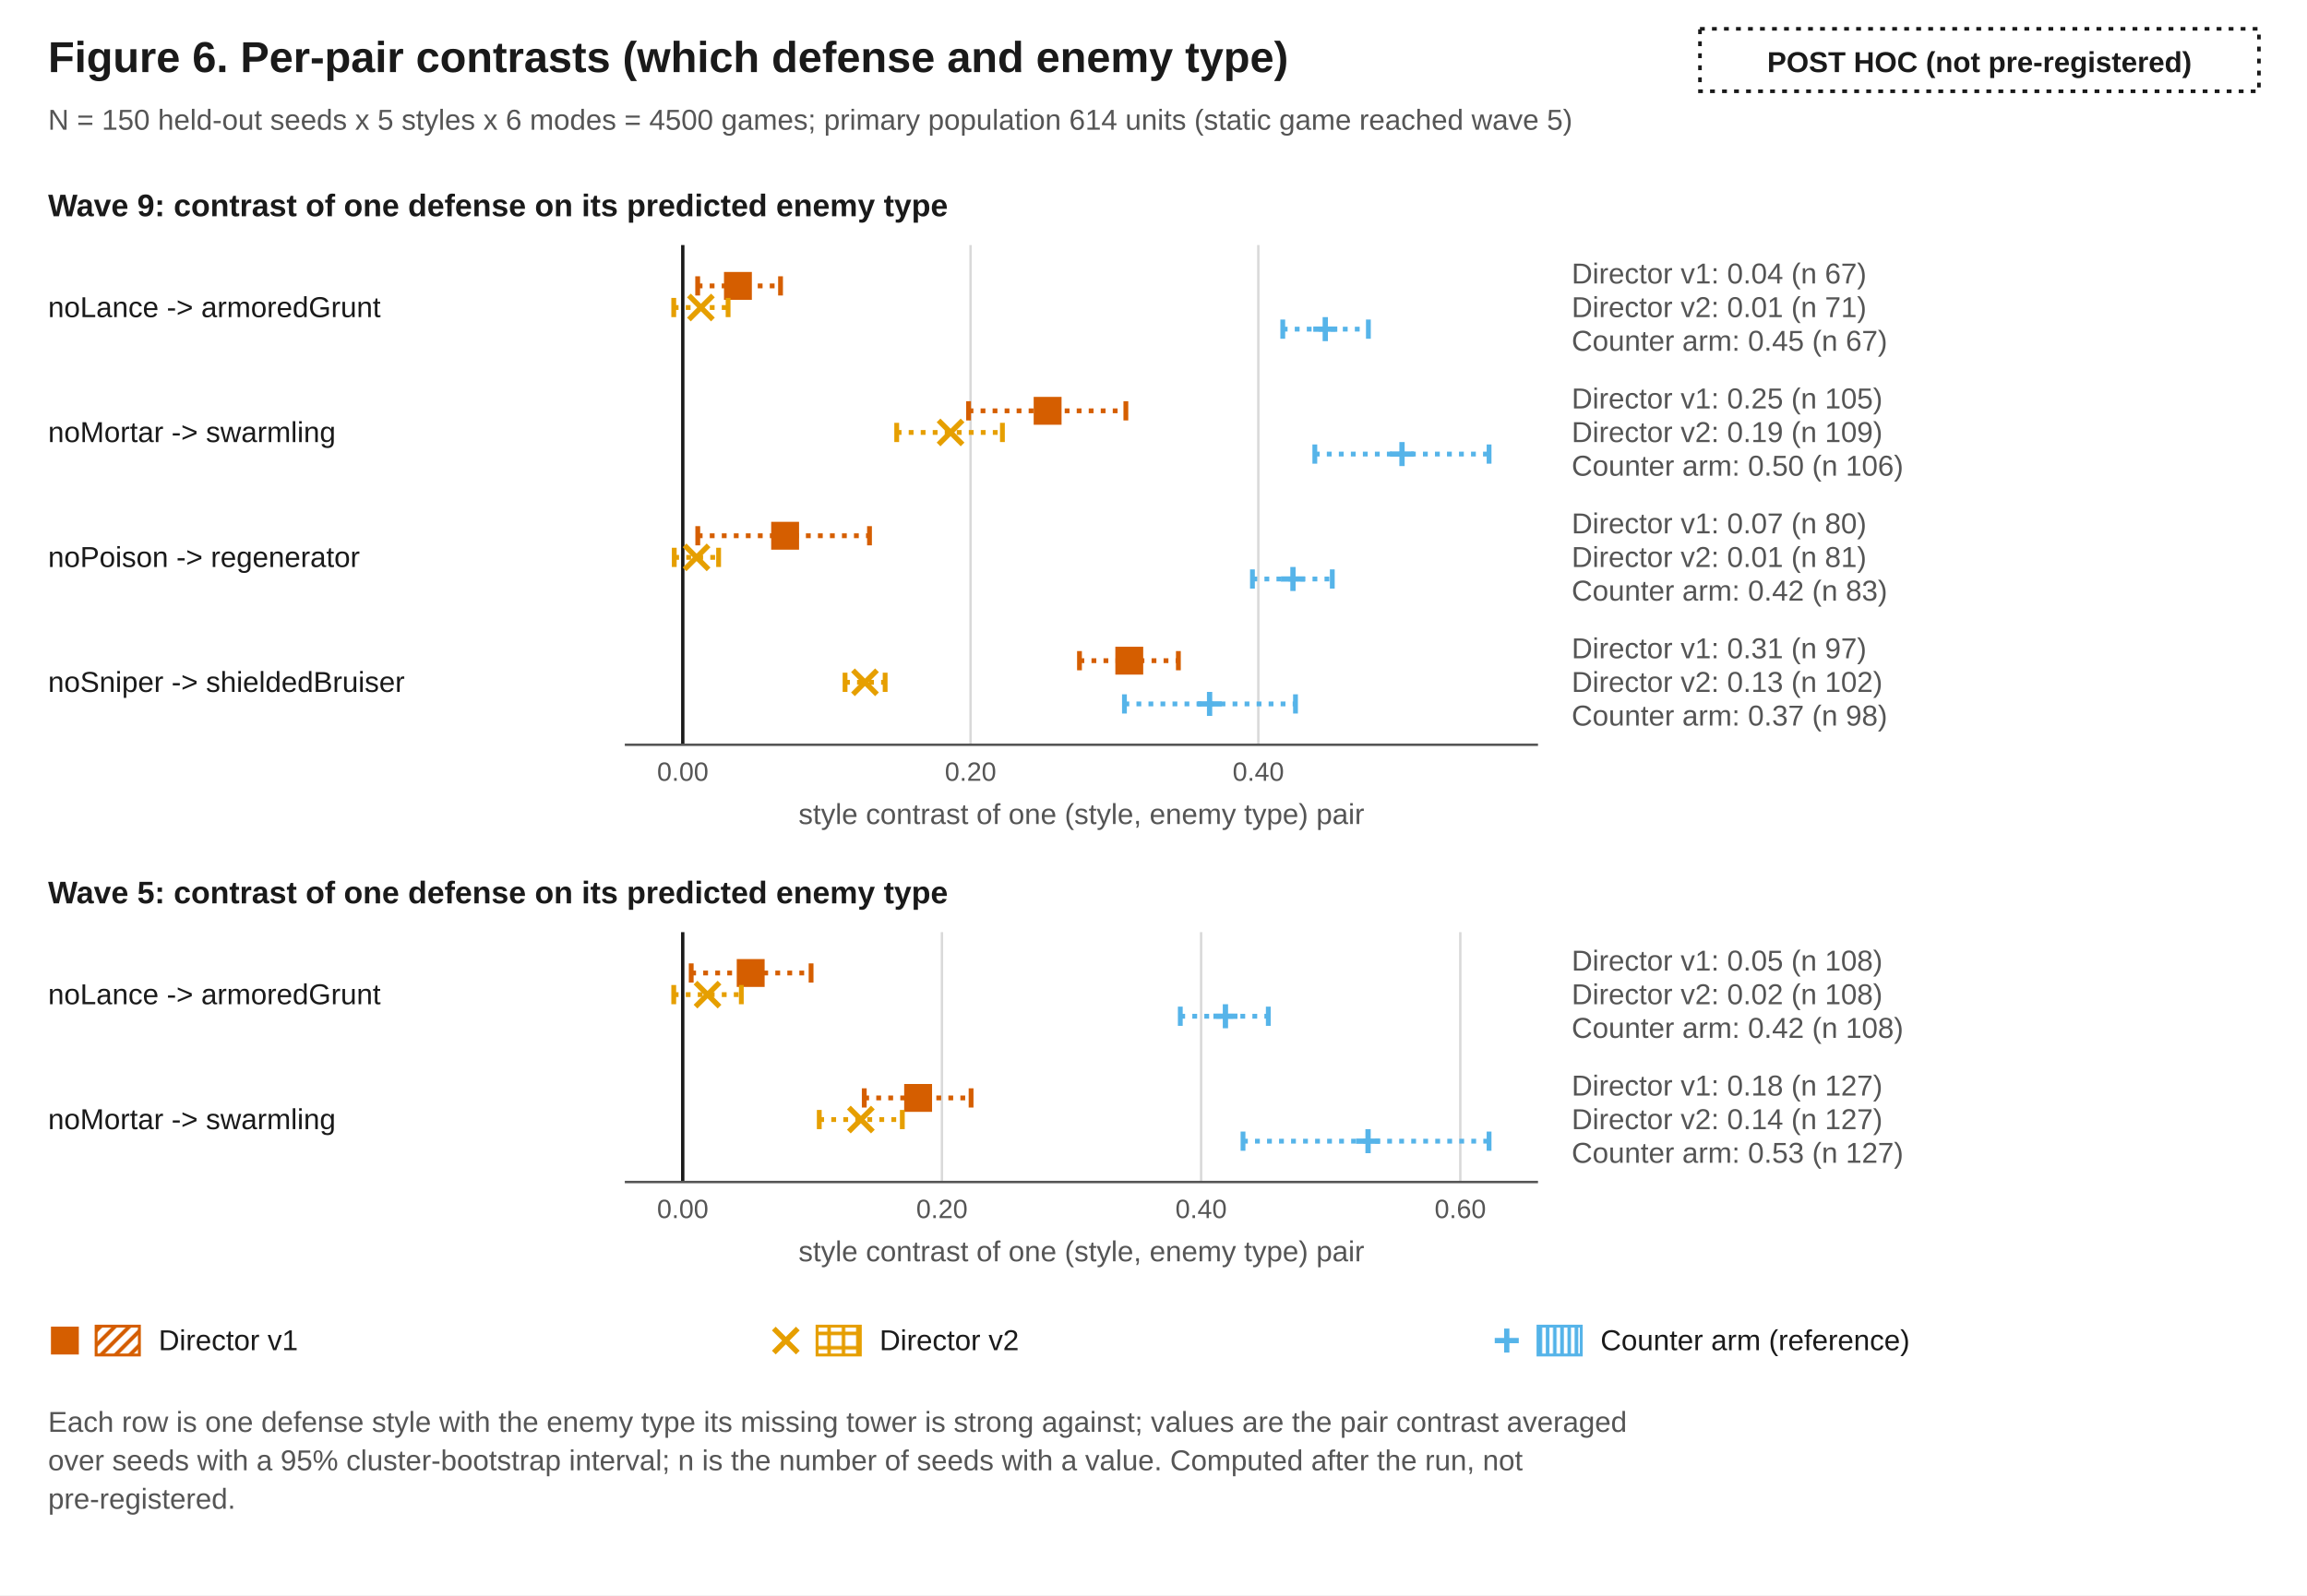
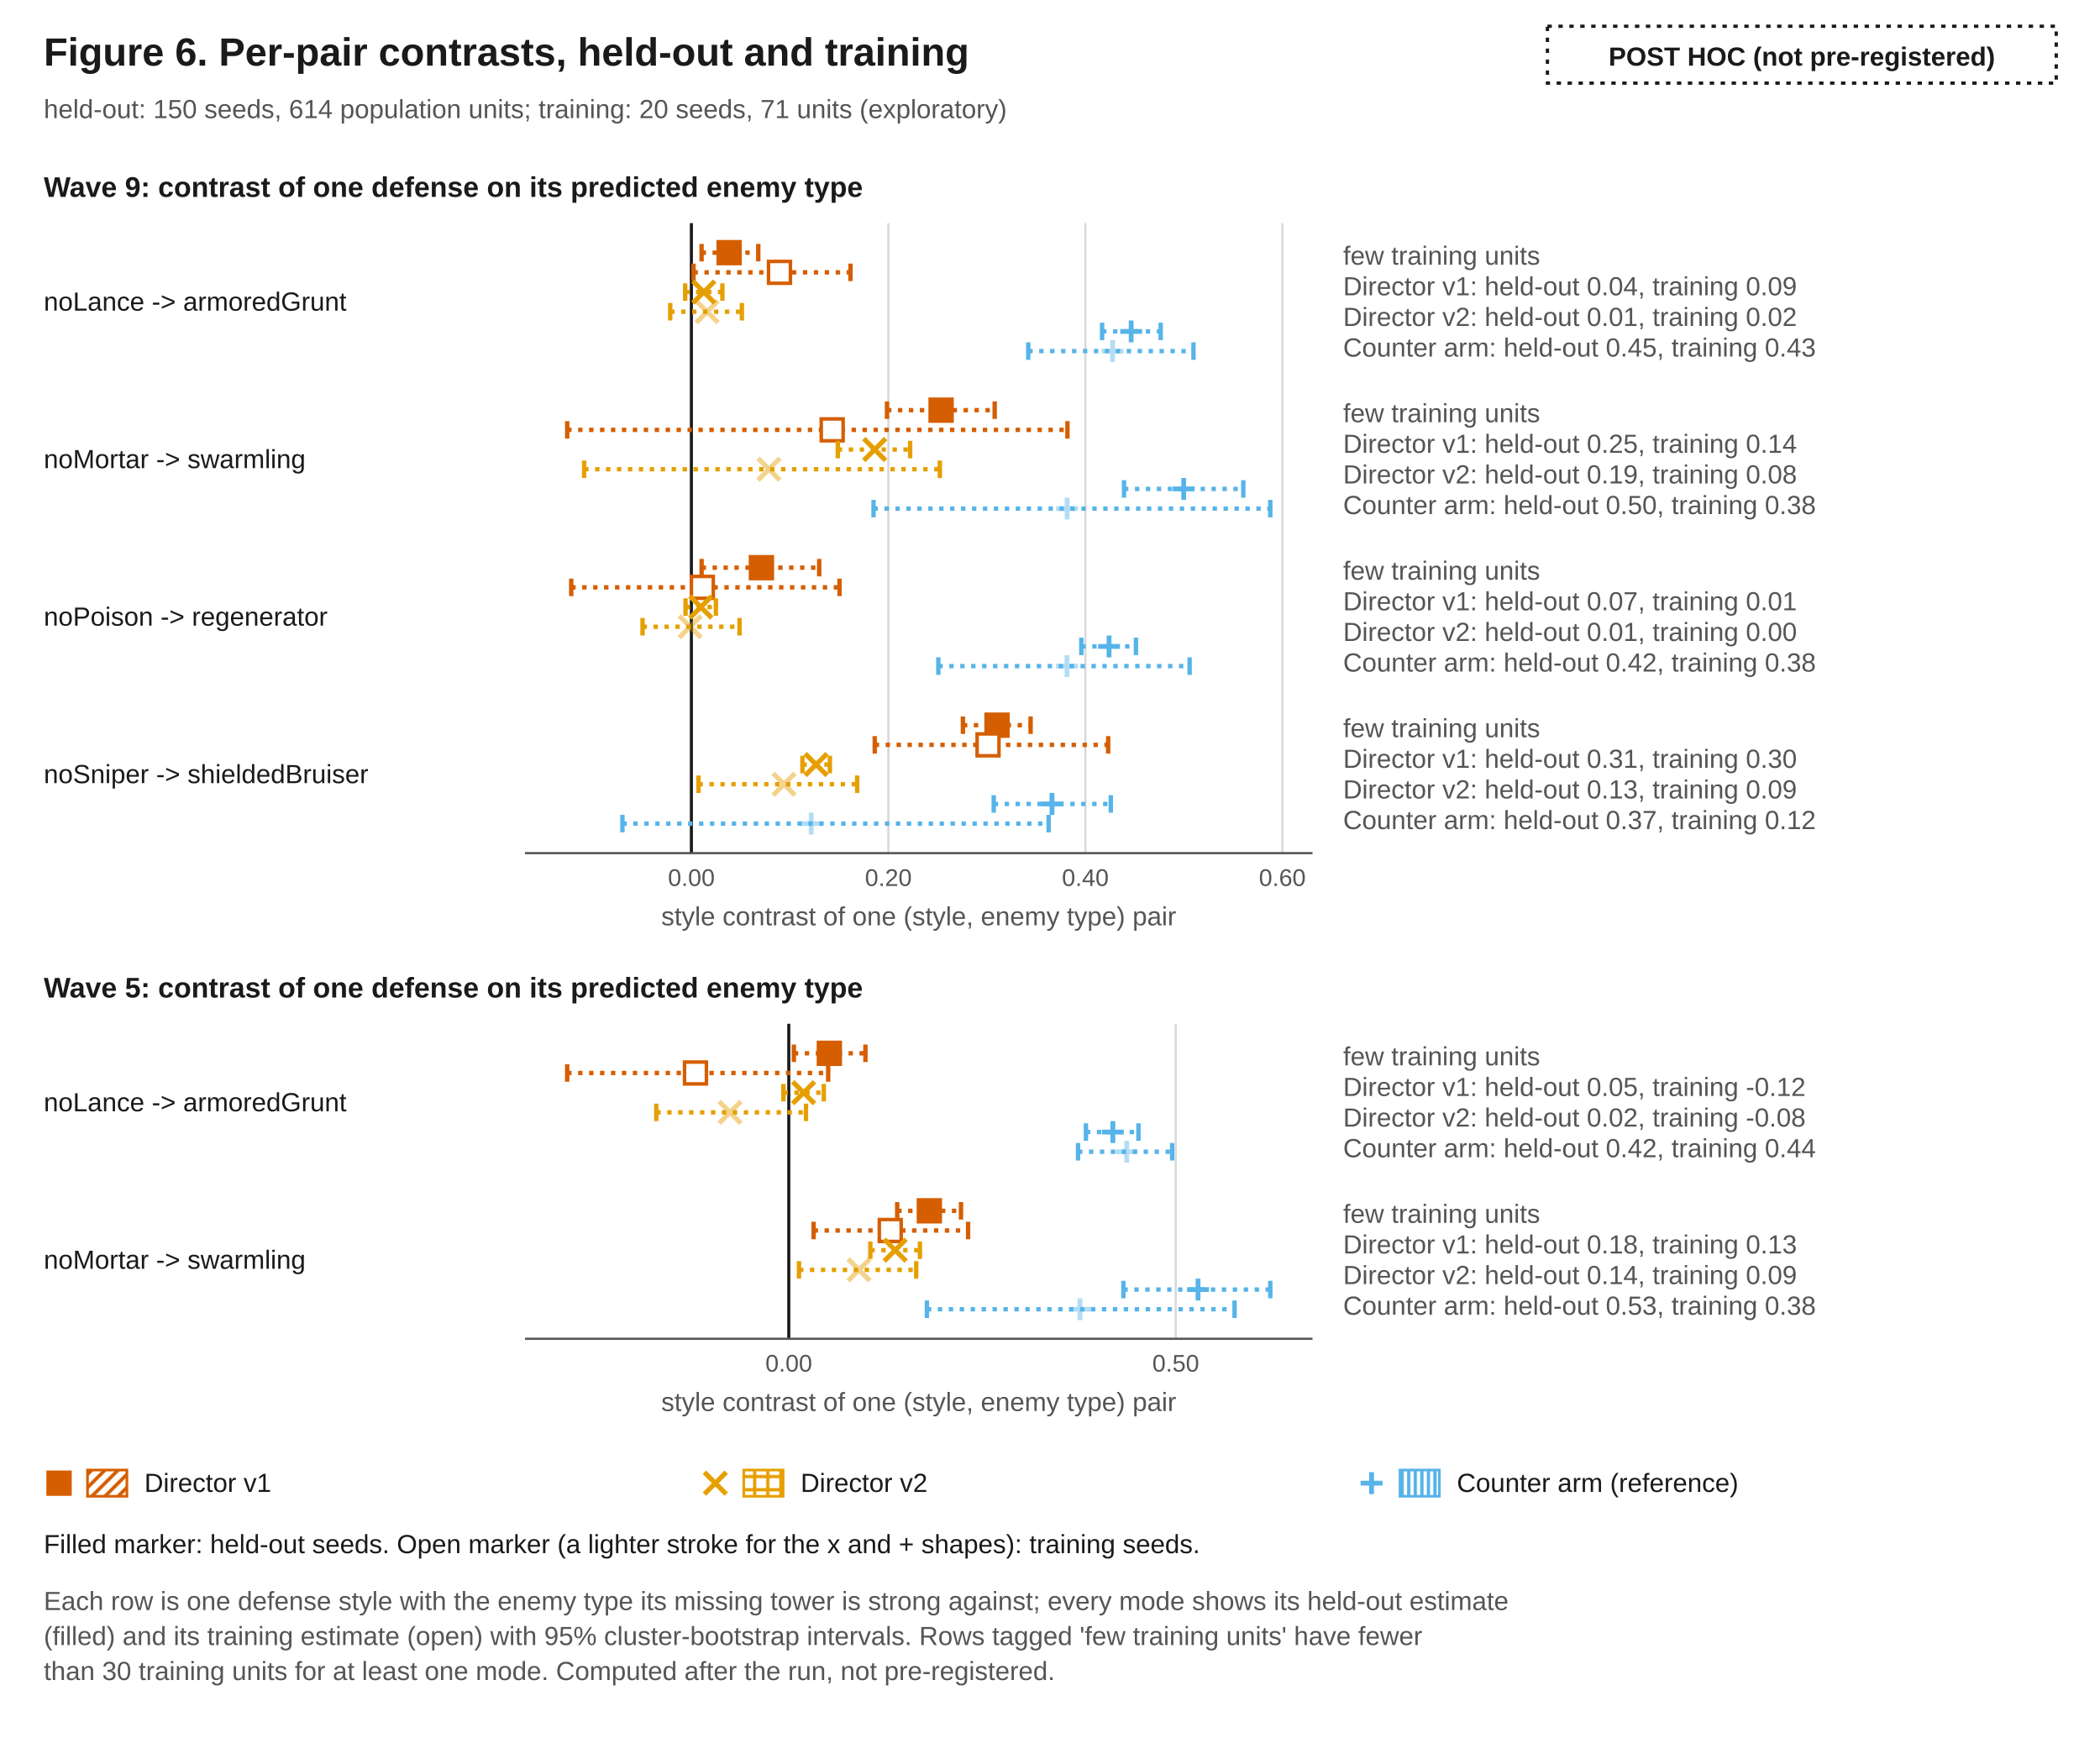
- <svg xmlns="http://www.w3.org/2000/svg" viewBox="0 0 960 664" width="960" height="664" role="img" aria-labelledby="fig-title fig-desc">
-   <rect width="960" height="664" fill="#ffffff" />
+ <svg xmlns="http://www.w3.org/2000/svg" viewBox="0 0 960 804" width="960" height="804" role="img" aria-labelledby="fig-title fig-desc">
+   <rect width="960" height="804" fill="#ffffff" />
  <g font-family="Arial, Helvetica, sans-serif" fill="#1a1a1a">
    <defs>
      <pattern id="pat-random" width="6" height="6" patternUnits="userSpaceOnUse">
        <rect width="6" height="6" fill="#ffffff" />
        <circle cx="3" cy="3" r="1.4" fill="#009E73" />
      </pattern>
      <pattern id="pat-prior" width="6" height="6" patternUnits="userSpaceOnUse">
        <rect width="6" height="6" fill="#ffffff" />
        <path d="M 0 2 H 6 M 0 5 H 6" stroke="#CC79A7" stroke-width="1.5" fill="none" />
      </pattern>
      <pattern id="pat-adaptive" width="6" height="6" patternUnits="userSpaceOnUse">
        <rect width="6" height="6" fill="#ffffff" />
        <path d="M -1 7 L 7 -1 M -1 1 L 1 -1 M 5 7 L 7 5" stroke="#D55E00" stroke-width="1.6" fill="none" />
      </pattern>
      <pattern id="pat-adaptive2" width="6" height="6" patternUnits="userSpaceOnUse">
        <rect width="6" height="6" fill="#ffffff" />
        <path d="M 3 0 V 6 M 0 3 H 6" stroke="#E69F00" stroke-width="1.5" fill="none" />
      </pattern>
      <pattern id="pat-counter" width="6" height="6" patternUnits="userSpaceOnUse">
        <rect width="6" height="6" fill="#ffffff" />
        <path d="M 2 0 V 6 M 5 0 V 6" stroke="#56B4E9" stroke-width="1.5" fill="none" />
      </pattern>
    </defs>
-     <text x="20" y="30" font-size="18" text-anchor="start" font-weight="bold" fill="#1a1a1a">Figure 6. Per-pair contrasts (which defense and enemy type)</text>
+     <text x="20" y="30" font-size="18" text-anchor="start" font-weight="bold" fill="#1a1a1a">Figure 6. Per-pair contrasts, held-out and training</text>
    <rect x="707.4" y="12" width="232.6" height="26" fill="none" stroke="#1a1a1a" stroke-width="1.5" stroke-dasharray="2 3" data-status="post hoc" />
    <text x="823.7" y="30" font-size="12" text-anchor="middle" font-weight="bold" fill="#1a1a1a">POST HOC (not pre-registered)</text>
-     <text x="20" y="54" font-size="12" text-anchor="start" font-weight="normal" fill="#555555">N = 150 held-out seeds x 5 styles x 6 modes = 4500 games; primary population 614 units (static game reached wave 5)</text>
+     <text x="20" y="54" font-size="12" text-anchor="start" font-weight="normal" fill="#555555">held-out: 150 seeds, 614 population units; training: 20 seeds, 71 units (exploratory)</text>
    <text x="20" y="90" font-size="13" text-anchor="start" font-weight="bold" fill="#1a1a1a">Wave 9: contrast of one defense on its predicted enemy type</text>
-     <line x1="284.12" y1="102" x2="284.12" y2="310" stroke="#1a1a1a" stroke-width="1.4" />
-     <text x="284.12" y="325" font-size="11" text-anchor="middle" font-weight="normal" fill="#555555">0.00</text>
-     <line x1="403.87" y1="102" x2="403.87" y2="310" stroke="#d9d9d9" stroke-width="1" />
-     <text x="403.87" y="325" font-size="11" text-anchor="middle" font-weight="normal" fill="#555555">0.20</text>
-     <line x1="523.62" y1="102" x2="523.62" y2="310" stroke="#d9d9d9" stroke-width="1" />
-     <text x="523.62" y="325" font-size="11" text-anchor="middle" font-weight="normal" fill="#555555">0.40</text>
-     <line x1="260" y1="310" x2="640" y2="310" stroke="#555555" stroke-width="1" />
-     <text x="450" y="343" font-size="12" text-anchor="middle" font-weight="normal" fill="#555555">style contrast of one (style, enemy type) pair</text>
-     <g data-id="9|noLance|armoredGrunt">
-       <text x="20" y="132" font-size="12" text-anchor="start" font-weight="normal" fill="#1a1a1a">noLance -&gt; armoredGrunt</text>
-       <line x1="290.32" y1="119" x2="324.8" y2="119" stroke="#D55E00" stroke-width="2" stroke-dasharray="2 3" />
-       <line x1="290.32" y1="115" x2="290.32" y2="123" stroke="#D55E00" stroke-width="2" />
-       <line x1="324.8" y1="115" x2="324.8" y2="123" stroke="#D55E00" stroke-width="2" />
-       <path d="M 302.07 114 h 10 v 10 h -10 Z" fill="#D55E00" stroke="#D55E00" stroke-width="1.6" />
-       <line x1="280.36" y1="128" x2="302.98" y2="128" stroke="#E69F00" stroke-width="2" stroke-dasharray="2 3" />
-       <line x1="280.36" y1="124" x2="280.36" y2="132" stroke="#E69F00" stroke-width="2" />
-       <line x1="302.98" y1="124" x2="302.98" y2="132" stroke="#E69F00" stroke-width="2" />
-       <path d="M 286.67 123 L 296.67 133 M 286.67 133 L 296.67 123" fill="none" stroke="#E69F00" stroke-width="2.2" />
-       <line x1="533.79" y1="137" x2="569.42" y2="137" stroke="#56B4E9" stroke-width="2" stroke-dasharray="2 3" />
-       <line x1="533.79" y1="133" x2="533.79" y2="141" stroke="#56B4E9" stroke-width="2" />
-       <line x1="569.42" y1="133" x2="569.42" y2="141" stroke="#56B4E9" stroke-width="2" />
-       <path d="M 546.48 137 L 556.48 137 M 551.48 132 L 551.48 142" fill="none" stroke="#56B4E9" stroke-width="2.2" />
-       <text x="654" y="118" font-size="12" text-anchor="start" font-weight="normal" fill="#555555">Director v1: 0.04 (n 67)</text>
-       <text x="654" y="132" font-size="12" text-anchor="start" font-weight="normal" fill="#555555">Director v2: 0.01 (n 71)</text>
-       <text x="654" y="146" font-size="12" text-anchor="start" font-weight="normal" fill="#555555">Counter arm: 0.45 (n 67)</text>
-     </g>
-     <g data-id="9|noMortar|swarmling">
-       <text x="20" y="184" font-size="12" text-anchor="start" font-weight="normal" fill="#1a1a1a">noMortar -&gt; swarmling</text>
-       <line x1="403.05" y1="171" x2="468.5" y2="171" stroke="#D55E00" stroke-width="2" stroke-dasharray="2 3" />
-       <line x1="403.05" y1="167" x2="403.05" y2="175" stroke="#D55E00" stroke-width="2" />
-       <line x1="468.5" y1="167" x2="468.5" y2="175" stroke="#D55E00" stroke-width="2" />
-       <path d="M 430.94 166 h 10 v 10 h -10 Z" fill="#D55E00" stroke="#D55E00" stroke-width="1.6" />
-       <line x1="373.14" y1="180" x2="417.13" y2="180" stroke="#E69F00" stroke-width="2" stroke-dasharray="2 3" />
-       <line x1="373.14" y1="176" x2="373.14" y2="184" stroke="#E69F00" stroke-width="2" />
-       <line x1="417.13" y1="176" x2="417.13" y2="184" stroke="#E69F00" stroke-width="2" />
-       <path d="M 390.55 175 L 400.55 185 M 390.55 185 L 400.55 175" fill="none" stroke="#E69F00" stroke-width="2.2" />
-       <line x1="547.13" y1="189" x2="619.64" y2="189" stroke="#56B4E9" stroke-width="2" stroke-dasharray="2 3" />
-       <line x1="547.13" y1="185" x2="547.13" y2="193" stroke="#56B4E9" stroke-width="2" />
-       <line x1="619.64" y1="185" x2="619.64" y2="193" stroke="#56B4E9" stroke-width="2" />
-       <path d="M 578.41 189 L 588.41 189 M 583.41 184 L 583.41 194" fill="none" stroke="#56B4E9" stroke-width="2.2" />
-       <text x="654" y="170" font-size="12" text-anchor="start" font-weight="normal" fill="#555555">Director v1: 0.25 (n 105)</text>
-       <text x="654" y="184" font-size="12" text-anchor="start" font-weight="normal" fill="#555555">Director v2: 0.19 (n 109)</text>
-       <text x="654" y="198" font-size="12" text-anchor="start" font-weight="normal" fill="#555555">Counter arm: 0.50 (n 106)</text>
-     </g>
-     <g data-id="9|noPoison|regenerator">
-       <text x="20" y="236" font-size="12" text-anchor="start" font-weight="normal" fill="#1a1a1a">noPoison -&gt; regenerator</text>
-       <line x1="290.36" y1="223" x2="361.82" y2="223" stroke="#D55E00" stroke-width="2" stroke-dasharray="2 3" />
-       <line x1="290.36" y1="219" x2="290.36" y2="227" stroke="#D55E00" stroke-width="2" />
-       <line x1="361.82" y1="219" x2="361.82" y2="227" stroke="#D55E00" stroke-width="2" />
-       <path d="M 321.71 218 h 10 v 10 h -10 Z" fill="#D55E00" stroke="#D55E00" stroke-width="1.6" />
-       <line x1="280.57" y1="232" x2="299.03" y2="232" stroke="#E69F00" stroke-width="2" stroke-dasharray="2 3" />
-       <line x1="280.57" y1="228" x2="280.57" y2="236" stroke="#E69F00" stroke-width="2" />
-       <line x1="299.03" y1="228" x2="299.03" y2="236" stroke="#E69F00" stroke-width="2" />
-       <path d="M 284.86 227 L 294.86 237 M 284.86 237 L 294.86 227" fill="none" stroke="#E69F00" stroke-width="2.2" />
-       <line x1="521.17" y1="241" x2="554.4" y2="241" stroke="#56B4E9" stroke-width="2" stroke-dasharray="2 3" />
-       <line x1="521.17" y1="237" x2="521.17" y2="245" stroke="#56B4E9" stroke-width="2" />
-       <line x1="554.4" y1="237" x2="554.4" y2="245" stroke="#56B4E9" stroke-width="2" />
-       <path d="M 533.03 241 L 543.03 241 M 538.03 236 L 538.03 246" fill="none" stroke="#56B4E9" stroke-width="2.2" />
-       <text x="654" y="222" font-size="12" text-anchor="start" font-weight="normal" fill="#555555">Director v1: 0.07 (n 80)</text>
-       <text x="654" y="236" font-size="12" text-anchor="start" font-weight="normal" fill="#555555">Director v2: 0.01 (n 81)</text>
-       <text x="654" y="250" font-size="12" text-anchor="start" font-weight="normal" fill="#555555">Counter arm: 0.42 (n 83)</text>
-     </g>
-     <g data-id="9|noSniper|shieldedBruiser">
-       <text x="20" y="288" font-size="12" text-anchor="start" font-weight="normal" fill="#1a1a1a">noSniper -&gt; shieldedBruiser</text>
-       <line x1="449.2" y1="275" x2="490.35" y2="275" stroke="#D55E00" stroke-width="2" stroke-dasharray="2 3" />
-       <line x1="449.2" y1="271" x2="449.2" y2="279" stroke="#D55E00" stroke-width="2" />
-       <line x1="490.35" y1="271" x2="490.35" y2="279" stroke="#D55E00" stroke-width="2" />
-       <path d="M 464.92 270 h 10 v 10 h -10 Z" fill="#D55E00" stroke="#D55E00" stroke-width="1.6" />
-       <line x1="351.65" y1="284" x2="368.33" y2="284" stroke="#E69F00" stroke-width="2" stroke-dasharray="2 3" />
-       <line x1="351.65" y1="280" x2="351.65" y2="288" stroke="#E69F00" stroke-width="2" />
-       <line x1="368.33" y1="280" x2="368.33" y2="288" stroke="#E69F00" stroke-width="2" />
-       <path d="M 354.94 279 L 364.94 289 M 354.94 289 L 364.94 279" fill="none" stroke="#E69F00" stroke-width="2.2" />
-       <line x1="467.91" y1="293" x2="539.09" y2="293" stroke="#56B4E9" stroke-width="2" stroke-dasharray="2 3" />
-       <line x1="467.91" y1="289" x2="467.91" y2="297" stroke="#56B4E9" stroke-width="2" />
-       <line x1="539.09" y1="289" x2="539.09" y2="297" stroke="#56B4E9" stroke-width="2" />
-       <path d="M 498.34 293 L 508.34 293 M 503.34 288 L 503.34 298" fill="none" stroke="#56B4E9" stroke-width="2.2" />
-       <text x="654" y="274" font-size="12" text-anchor="start" font-weight="normal" fill="#555555">Director v1: 0.31 (n 97)</text>
-       <text x="654" y="288" font-size="12" text-anchor="start" font-weight="normal" fill="#555555">Director v2: 0.13 (n 102)</text>
-       <text x="654" y="302" font-size="12" text-anchor="start" font-weight="normal" fill="#555555">Counter arm: 0.37 (n 98)</text>
-     </g>
-     <text x="20" y="376" font-size="13" text-anchor="start" font-weight="bold" fill="#1a1a1a">Wave 5: contrast of one defense on its predicted enemy type</text>
-     <line x1="284.1" y1="388" x2="284.1" y2="492" stroke="#1a1a1a" stroke-width="1.4" />
-     <text x="284.1" y="507" font-size="11" text-anchor="middle" font-weight="normal" fill="#555555">0.00</text>
-     <line x1="391.96" y1="388" x2="391.96" y2="492" stroke="#d9d9d9" stroke-width="1" />
-     <text x="391.96" y="507" font-size="11" text-anchor="middle" font-weight="normal" fill="#555555">0.20</text>
-     <line x1="499.81" y1="388" x2="499.81" y2="492" stroke="#d9d9d9" stroke-width="1" />
-     <text x="499.81" y="507" font-size="11" text-anchor="middle" font-weight="normal" fill="#555555">0.40</text>
-     <line x1="607.67" y1="388" x2="607.67" y2="492" stroke="#d9d9d9" stroke-width="1" />
-     <text x="607.67" y="507" font-size="11" text-anchor="middle" font-weight="normal" fill="#555555">0.60</text>
-     <line x1="260" y1="492" x2="640" y2="492" stroke="#555555" stroke-width="1" />
-     <text x="450" y="525" font-size="12" text-anchor="middle" font-weight="normal" fill="#555555">style contrast of one (style, enemy type) pair</text>
-     <g data-id="5|noLance|armoredGrunt">
-       <text x="20" y="418" font-size="12" text-anchor="start" font-weight="normal" fill="#1a1a1a">noLance -&gt; armoredGrunt</text>
-       <line x1="287.63" y1="405" x2="337.51" y2="405" stroke="#D55E00" stroke-width="2" stroke-dasharray="2 3" />
-       <line x1="287.63" y1="401" x2="287.63" y2="409" stroke="#D55E00" stroke-width="2" />
-       <line x1="337.51" y1="401" x2="337.51" y2="409" stroke="#D55E00" stroke-width="2" />
-       <path d="M 307.38 400 h 10 v 10 h -10 Z" fill="#D55E00" stroke="#D55E00" stroke-width="1.6" />
-       <line x1="280.36" y1="414" x2="308.48" y2="414" stroke="#E69F00" stroke-width="2" stroke-dasharray="2 3" />
-       <line x1="280.36" y1="410" x2="280.36" y2="418" stroke="#E69F00" stroke-width="2" />
-       <line x1="308.48" y1="410" x2="308.48" y2="418" stroke="#E69F00" stroke-width="2" />
-       <path d="M 289.42 409 L 299.42 419 M 289.42 419 L 299.42 409" fill="none" stroke="#E69F00" stroke-width="2.2" />
-       <line x1="491.15" y1="423" x2="527.77" y2="423" stroke="#56B4E9" stroke-width="2" stroke-dasharray="2 3" />
-       <line x1="491.15" y1="419" x2="491.15" y2="427" stroke="#56B4E9" stroke-width="2" />
-       <line x1="527.77" y1="419" x2="527.77" y2="427" stroke="#56B4E9" stroke-width="2" />
-       <path d="M 504.93 423 L 514.93 423 M 509.93 418 L 509.93 428" fill="none" stroke="#56B4E9" stroke-width="2.2" />
-       <text x="654" y="404" font-size="12" text-anchor="start" font-weight="normal" fill="#555555">Director v1: 0.05 (n 108)</text>
-       <text x="654" y="418" font-size="12" text-anchor="start" font-weight="normal" fill="#555555">Director v2: 0.02 (n 108)</text>
-       <text x="654" y="432" font-size="12" text-anchor="start" font-weight="normal" fill="#555555">Counter arm: 0.42 (n 108)</text>
-     </g>
-     <g data-id="5|noMortar|swarmling">
-       <text x="20" y="470" font-size="12" text-anchor="start" font-weight="normal" fill="#1a1a1a">noMortar -&gt; swarmling</text>
-       <line x1="359.64" y1="457" x2="404.09" y2="457" stroke="#D55E00" stroke-width="2" stroke-dasharray="2 3" />
-       <line x1="359.64" y1="453" x2="359.64" y2="461" stroke="#D55E00" stroke-width="2" />
-       <line x1="404.09" y1="453" x2="404.09" y2="461" stroke="#D55E00" stroke-width="2" />
-       <path d="M 377.05 452 h 10 v 10 h -10 Z" fill="#D55E00" stroke="#D55E00" stroke-width="1.6" />
-       <line x1="340.92" y1="466" x2="375.48" y2="466" stroke="#E69F00" stroke-width="2" stroke-dasharray="2 3" />
-       <line x1="340.92" y1="462" x2="340.92" y2="470" stroke="#E69F00" stroke-width="2" />
-       <line x1="375.48" y1="462" x2="375.48" y2="470" stroke="#E69F00" stroke-width="2" />
-       <path d="M 353.23 461 L 363.23 471 M 353.23 471 L 363.23 461" fill="none" stroke="#E69F00" stroke-width="2.2" />
-       <line x1="517.25" y1="475" x2="619.64" y2="475" stroke="#56B4E9" stroke-width="2" stroke-dasharray="2 3" />
-       <line x1="517.25" y1="471" x2="517.25" y2="479" stroke="#56B4E9" stroke-width="2" />
-       <line x1="619.64" y1="471" x2="619.64" y2="479" stroke="#56B4E9" stroke-width="2" />
-       <path d="M 564.28 475 L 574.28 475 M 569.28 470 L 569.28 480" fill="none" stroke="#56B4E9" stroke-width="2.2" />
-       <text x="654" y="456" font-size="12" text-anchor="start" font-weight="normal" fill="#555555">Director v1: 0.18 (n 127)</text>
-       <text x="654" y="470" font-size="12" text-anchor="start" font-weight="normal" fill="#555555">Director v2: 0.14 (n 127)</text>
-       <text x="654" y="484" font-size="12" text-anchor="start" font-weight="normal" fill="#555555">Counter arm: 0.53 (n 127)</text>
-     </g>
-     <path d="M 22 553 h 10 v 10 h -10 Z" fill="#D55E00" stroke="#D55E00" stroke-width="1.6" />
-     <rect x="40" y="552" width="18" height="12" fill="url(#pat-adaptive)" stroke="#D55E00" stroke-width="1.2" />
-     <text x="66" y="562" font-size="12" text-anchor="start" font-weight="normal" fill="#1a1a1a">Director v1</text>
-     <path d="M 322 553 L 332 563 M 322 563 L 332 553" fill="none" stroke="#E69F00" stroke-width="2.2" />
-     <rect x="340" y="552" width="18" height="12" fill="url(#pat-adaptive2)" stroke="#E69F00" stroke-width="1.2" />
-     <text x="366" y="562" font-size="12" text-anchor="start" font-weight="normal" fill="#1a1a1a">Director v2</text>
-     <path d="M 622 558 L 632 558 M 627 553 L 627 563" fill="none" stroke="#56B4E9" stroke-width="2.2" />
-     <rect x="640" y="552" width="18" height="12" fill="url(#pat-counter)" stroke="#56B4E9" stroke-width="1.2" />
-     <text x="666" y="562" font-size="12" text-anchor="start" font-weight="normal" fill="#1a1a1a">Counter arm (reference)</text>
-     <text x="20" y="596" font-size="12" text-anchor="start" font-weight="normal" fill="#555555">Each row is one defense style with the enemy type its missing tower is strong against; values are the pair contrast averaged</text>
-     <text x="20" y="612" font-size="12" text-anchor="start" font-weight="normal" fill="#555555">over seeds with a 95% cluster-bootstrap interval; n is the number of seeds with a value. Computed after the run, not</text>
-     <text x="20" y="628" font-size="12" text-anchor="start" font-weight="normal" fill="#555555">pre-registered.</text>
+     <line x1="316.06" y1="102" x2="316.06" y2="390" stroke="#1a1a1a" stroke-width="1.4" />
+     <text x="316.06" y="405" font-size="11" text-anchor="middle" font-weight="normal" fill="#555555">0.00</text>
+     <line x1="406.11" y1="102" x2="406.11" y2="390" stroke="#d9d9d9" stroke-width="1" />
+     <text x="406.11" y="405" font-size="11" text-anchor="middle" font-weight="normal" fill="#555555">0.20</text>
+     <line x1="496.16" y1="102" x2="496.16" y2="390" stroke="#d9d9d9" stroke-width="1" />
+     <text x="496.16" y="405" font-size="11" text-anchor="middle" font-weight="normal" fill="#555555">0.40</text>
+     <line x1="586.21" y1="102" x2="586.21" y2="390" stroke="#d9d9d9" stroke-width="1" />
+     <text x="586.21" y="405" font-size="11" text-anchor="middle" font-weight="normal" fill="#555555">0.60</text>
+     <line x1="240" y1="390" x2="600" y2="390" stroke="#555555" stroke-width="1" />
+     <text x="420" y="423" font-size="12" text-anchor="middle" font-weight="normal" fill="#555555">style contrast of one (style, enemy type) pair</text>
+     <g data-id="9|noLance -&gt; armoredGrunt">
+       <text x="20" y="142" font-size="12" text-anchor="start" font-weight="normal" fill="#1a1a1a">noLance -&gt; armoredGrunt</text>
+       <g data-series="adaptive|heldout">
+         <line x1="320.72" y1="115.5" x2="346.64" y2="115.5" stroke="#D55E00" stroke-width="2" stroke-dasharray="2 3" />
+         <line x1="320.72" y1="111.5" x2="320.72" y2="119.5" stroke="#D55E00" stroke-width="2" />
+         <line x1="346.64" y1="111.5" x2="346.64" y2="119.5" stroke="#D55E00" stroke-width="2" />
+         <path d="M 328.31 110.5 h 10 v 10 h -10 Z" fill="#D55E00" stroke="#D55E00" stroke-width="1.6" />
+       </g>
+       <g data-series="adaptive|training">
+         <line x1="317.03" y1="124.5" x2="388.8" y2="124.5" stroke="#D55E00" stroke-width="2" stroke-dasharray="2 3" />
+         <line x1="317.03" y1="120.5" x2="317.03" y2="128.5" stroke="#D55E00" stroke-width="2" />
+         <line x1="388.8" y1="120.5" x2="388.8" y2="128.5" stroke="#D55E00" stroke-width="2" />
+         <path d="M 351.33 119.5 h 10 v 10 h -10 Z" fill="#ffffff" stroke="#D55E00" stroke-width="1.6" />
+       </g>
+       <g data-series="adaptive2|heldout">
+         <line x1="313.22" y1="133.5" x2="330.23" y2="133.5" stroke="#E69F00" stroke-width="2" stroke-dasharray="2 3" />
+         <line x1="313.22" y1="129.5" x2="313.22" y2="137.5" stroke="#E69F00" stroke-width="2" />
+         <line x1="330.23" y1="129.5" x2="330.23" y2="137.5" stroke="#E69F00" stroke-width="2" />
+         <path d="M 316.73 128.5 L 326.73 138.5 M 316.73 138.5 L 326.73 128.5" fill="none" stroke="#E69F00" stroke-width="2.2" />
+       </g>
+       <g data-series="adaptive2|training">
+         <line x1="306.39" y1="142.5" x2="339.14" y2="142.5" stroke="#E69F00" stroke-width="2" stroke-dasharray="2 3" />
+         <line x1="306.39" y1="138.5" x2="306.39" y2="146.5" stroke="#E69F00" stroke-width="2" />
+         <line x1="339.14" y1="138.5" x2="339.14" y2="146.5" stroke="#E69F00" stroke-width="2" />
+         <path d="M 318.25 137.5 L 328.25 147.5 M 318.25 147.5 L 328.25 137.5" fill="none" stroke="#E69F00" stroke-width="2.2" stroke-opacity="0.45" />
+       </g>
+       <g data-series="counter|heldout">
+         <line x1="503.81" y1="151.5" x2="530.6" y2="151.5" stroke="#56B4E9" stroke-width="2" stroke-dasharray="2 3" />
+         <line x1="503.81" y1="147.5" x2="503.81" y2="155.5" stroke="#56B4E9" stroke-width="2" />
+         <line x1="530.6" y1="147.5" x2="530.6" y2="155.5" stroke="#56B4E9" stroke-width="2" />
+         <path d="M 512.11 151.5 L 522.11 151.5 M 517.11 146.5 L 517.11 156.5" fill="none" stroke="#56B4E9" stroke-width="2.2" />
+       </g>
+       <g data-series="counter|training">
+         <line x1="470.06" y1="160.5" x2="545.59" y2="160.5" stroke="#56B4E9" stroke-width="2" stroke-dasharray="2 3" />
+         <line x1="470.06" y1="156.5" x2="470.06" y2="164.5" stroke="#56B4E9" stroke-width="2" />
+         <line x1="545.59" y1="156.5" x2="545.59" y2="164.5" stroke="#56B4E9" stroke-width="2" />
+         <path d="M 503.62 160.5 L 513.62 160.5 M 508.62 155.5 L 508.62 165.5" fill="none" stroke="#56B4E9" stroke-width="2.2" stroke-opacity="0.45" />
+       </g>
+       <text x="614" y="121" font-size="12" text-anchor="start" font-weight="normal" fill="#555555">few training units</text>
+       <text x="614" y="135" font-size="12" text-anchor="start" font-weight="normal" fill="#555555">Director v1: held-out 0.04, training 0.09</text>
+       <text x="614" y="149" font-size="12" text-anchor="start" font-weight="normal" fill="#555555">Director v2: held-out 0.01, training 0.02</text>
+       <text x="614" y="163" font-size="12" text-anchor="start" font-weight="normal" fill="#555555">Counter arm: held-out 0.45, training 0.43</text>
+     </g>
+     <g data-id="9|noMortar -&gt; swarmling">
+       <text x="20" y="214" font-size="12" text-anchor="start" font-weight="normal" fill="#1a1a1a">noMortar -&gt; swarmling</text>
+       <g data-series="adaptive|heldout">
+         <line x1="405.49" y1="187.5" x2="454.71" y2="187.5" stroke="#D55E00" stroke-width="2" stroke-dasharray="2 3" />
+         <line x1="405.49" y1="183.5" x2="405.49" y2="191.5" stroke="#D55E00" stroke-width="2" />
+         <line x1="454.71" y1="183.5" x2="454.71" y2="191.5" stroke="#D55E00" stroke-width="2" />
+         <path d="M 425.22 182.5 h 10 v 10 h -10 Z" fill="#D55E00" stroke="#D55E00" stroke-width="1.6" />
+       </g>
+       <g data-series="adaptive|training">
+         <line x1="259.29" y1="196.5" x2="487.98" y2="196.5" stroke="#D55E00" stroke-width="2" stroke-dasharray="2 3" />
+         <line x1="259.29" y1="192.5" x2="259.29" y2="200.5" stroke="#D55E00" stroke-width="2" />
+         <line x1="487.98" y1="192.5" x2="487.98" y2="200.5" stroke="#D55E00" stroke-width="2" />
+         <path d="M 375.43 191.5 h 10 v 10 h -10 Z" fill="#ffffff" stroke="#D55E00" stroke-width="1.6" />
+       </g>
+       <g data-series="adaptive2|heldout">
+         <line x1="383" y1="205.5" x2="416.07" y2="205.5" stroke="#E69F00" stroke-width="2" stroke-dasharray="2 3" />
+         <line x1="383" y1="201.5" x2="383" y2="209.5" stroke="#E69F00" stroke-width="2" />
+         <line x1="416.07" y1="201.5" x2="416.07" y2="209.5" stroke="#E69F00" stroke-width="2" />
+         <path d="M 394.85 200.5 L 404.85 210.5 M 394.85 210.5 L 404.85 200.5" fill="none" stroke="#E69F00" stroke-width="2.2" />
+       </g>
+       <g data-series="adaptive2|training">
+         <line x1="267.04" y1="214.5" x2="429.64" y2="214.5" stroke="#E69F00" stroke-width="2" stroke-dasharray="2 3" />
+         <line x1="267.04" y1="210.5" x2="267.04" y2="218.5" stroke="#E69F00" stroke-width="2" />
+         <line x1="429.64" y1="210.5" x2="429.64" y2="218.5" stroke="#E69F00" stroke-width="2" />
+         <path d="M 346.52 209.5 L 356.52 219.5 M 346.52 219.5 L 356.52 209.5" fill="none" stroke="#E69F00" stroke-width="2.2" stroke-opacity="0.45" />
+       </g>
+       <g data-series="counter|heldout">
+         <line x1="513.84" y1="223.5" x2="568.37" y2="223.5" stroke="#56B4E9" stroke-width="2" stroke-dasharray="2 3" />
+         <line x1="513.84" y1="219.5" x2="513.84" y2="227.5" stroke="#56B4E9" stroke-width="2" />
+         <line x1="568.37" y1="219.5" x2="568.37" y2="227.5" stroke="#56B4E9" stroke-width="2" />
+         <path d="M 536.12 223.5 L 546.12 223.5 M 541.12 218.5 L 541.12 228.5" fill="none" stroke="#56B4E9" stroke-width="2.2" />
+       </g>
+       <g data-series="counter|training">
+         <line x1="399.33" y1="232.5" x2="580.71" y2="232.5" stroke="#56B4E9" stroke-width="2" stroke-dasharray="2 3" />
+         <line x1="399.33" y1="228.5" x2="399.33" y2="236.5" stroke="#56B4E9" stroke-width="2" />
+         <line x1="580.71" y1="228.5" x2="580.71" y2="236.5" stroke="#56B4E9" stroke-width="2" />
+         <path d="M 482.83 232.5 L 492.83 232.5 M 487.83 227.5 L 487.83 237.5" fill="none" stroke="#56B4E9" stroke-width="2.2" stroke-opacity="0.45" />
+       </g>
+       <text x="614" y="193" font-size="12" text-anchor="start" font-weight="normal" fill="#555555">few training units</text>
+       <text x="614" y="207" font-size="12" text-anchor="start" font-weight="normal" fill="#555555">Director v1: held-out 0.25, training 0.14</text>
+       <text x="614" y="221" font-size="12" text-anchor="start" font-weight="normal" fill="#555555">Director v2: held-out 0.19, training 0.08</text>
+       <text x="614" y="235" font-size="12" text-anchor="start" font-weight="normal" fill="#555555">Counter arm: held-out 0.50, training 0.38</text>
+     </g>
+     <g data-id="9|noPoison -&gt; regenerator">
+       <text x="20" y="286" font-size="12" text-anchor="start" font-weight="normal" fill="#1a1a1a">noPoison -&gt; regenerator</text>
+       <g data-series="adaptive|heldout">
+         <line x1="320.74" y1="259.5" x2="374.49" y2="259.5" stroke="#D55E00" stroke-width="2" stroke-dasharray="2 3" />
+         <line x1="320.74" y1="255.5" x2="320.74" y2="263.5" stroke="#D55E00" stroke-width="2" />
+         <line x1="374.49" y1="255.5" x2="374.49" y2="263.5" stroke="#D55E00" stroke-width="2" />
+         <path d="M 343.08 254.5 h 10 v 10 h -10 Z" fill="#D55E00" stroke="#D55E00" stroke-width="1.6" />
+       </g>
+       <g data-series="adaptive|training">
+         <line x1="261.14" y1="268.5" x2="383.78" y2="268.5" stroke="#D55E00" stroke-width="2" stroke-dasharray="2 3" />
+         <line x1="261.14" y1="264.5" x2="261.14" y2="272.5" stroke="#D55E00" stroke-width="2" />
+         <line x1="383.78" y1="264.5" x2="383.78" y2="272.5" stroke="#D55E00" stroke-width="2" />
+         <path d="M 316.08 263.5 h 10 v 10 h -10 Z" fill="#ffffff" stroke="#D55E00" stroke-width="1.6" />
+       </g>
+       <g data-series="adaptive2|heldout">
+         <line x1="313.39" y1="277.5" x2="327.27" y2="277.5" stroke="#E69F00" stroke-width="2" stroke-dasharray="2 3" />
+         <line x1="313.39" y1="273.5" x2="313.39" y2="281.5" stroke="#E69F00" stroke-width="2" />
+         <line x1="327.27" y1="273.5" x2="327.27" y2="281.5" stroke="#E69F00" stroke-width="2" />
+         <path d="M 315.37 272.5 L 325.37 282.5 M 315.37 282.5 L 325.37 272.5" fill="none" stroke="#E69F00" stroke-width="2.2" />
+       </g>
+       <g data-series="adaptive2|training">
+         <line x1="293.74" y1="286.5" x2="338.08" y2="286.5" stroke="#E69F00" stroke-width="2" stroke-dasharray="2 3" />
+         <line x1="293.74" y1="282.5" x2="293.74" y2="290.5" stroke="#E69F00" stroke-width="2" />
+         <line x1="338.08" y1="282.5" x2="338.08" y2="290.5" stroke="#E69F00" stroke-width="2" />
+         <path d="M 310.49 281.5 L 320.49 291.5 M 310.49 291.5 L 320.49 281.5" fill="none" stroke="#E69F00" stroke-width="2.2" stroke-opacity="0.45" />
+       </g>
+       <g data-series="counter|heldout">
+         <line x1="494.32" y1="295.5" x2="519.3" y2="295.5" stroke="#56B4E9" stroke-width="2" stroke-dasharray="2 3" />
+         <line x1="494.32" y1="291.5" x2="494.32" y2="299.5" stroke="#56B4E9" stroke-width="2" />
+         <line x1="519.3" y1="291.5" x2="519.3" y2="299.5" stroke="#56B4E9" stroke-width="2" />
+         <path d="M 501.99 295.5 L 511.99 295.5 M 506.99 290.5 L 506.99 300.5" fill="none" stroke="#56B4E9" stroke-width="2.2" />
+       </g>
+       <g data-series="counter|training">
+         <line x1="428.95" y1="304.5" x2="543.83" y2="304.5" stroke="#56B4E9" stroke-width="2" stroke-dasharray="2 3" />
+         <line x1="428.95" y1="300.5" x2="428.95" y2="308.5" stroke="#56B4E9" stroke-width="2" />
+         <line x1="543.83" y1="300.5" x2="543.83" y2="308.5" stroke="#56B4E9" stroke-width="2" />
+         <path d="M 482.75 304.5 L 492.75 304.5 M 487.75 299.5 L 487.75 309.5" fill="none" stroke="#56B4E9" stroke-width="2.2" stroke-opacity="0.45" />
+       </g>
+       <text x="614" y="265" font-size="12" text-anchor="start" font-weight="normal" fill="#555555">few training units</text>
+       <text x="614" y="279" font-size="12" text-anchor="start" font-weight="normal" fill="#555555">Director v1: held-out 0.07, training 0.01</text>
+       <text x="614" y="293" font-size="12" text-anchor="start" font-weight="normal" fill="#555555">Director v2: held-out 0.01, training 0.00</text>
+       <text x="614" y="307" font-size="12" text-anchor="start" font-weight="normal" fill="#555555">Counter arm: held-out 0.42, training 0.38</text>
+     </g>
+     <g data-id="9|noSniper -&gt; shieldedBruiser">
+       <text x="20" y="358" font-size="12" text-anchor="start" font-weight="normal" fill="#1a1a1a">noSniper -&gt; shieldedBruiser</text>
+       <g data-series="adaptive|heldout">
+         <line x1="440.19" y1="331.5" x2="471.14" y2="331.5" stroke="#D55E00" stroke-width="2" stroke-dasharray="2 3" />
+         <line x1="440.19" y1="327.5" x2="440.19" y2="335.5" stroke="#D55E00" stroke-width="2" />
+         <line x1="471.14" y1="327.5" x2="471.14" y2="335.5" stroke="#D55E00" stroke-width="2" />
+         <path d="M 450.78 326.5 h 10 v 10 h -10 Z" fill="#D55E00" stroke="#D55E00" stroke-width="1.6" />
+       </g>
+       <g data-series="adaptive|training">
+         <line x1="399.87" y1="340.5" x2="506.59" y2="340.5" stroke="#D55E00" stroke-width="2" stroke-dasharray="2 3" />
+         <line x1="399.87" y1="336.5" x2="399.87" y2="344.5" stroke="#D55E00" stroke-width="2" />
+         <line x1="506.59" y1="336.5" x2="506.59" y2="344.5" stroke="#D55E00" stroke-width="2" />
+         <path d="M 446.68 335.5 h 10 v 10 h -10 Z" fill="#ffffff" stroke="#D55E00" stroke-width="1.6" />
+       </g>
+       <g data-series="adaptive2|heldout">
+         <line x1="366.83" y1="349.5" x2="379.38" y2="349.5" stroke="#E69F00" stroke-width="2" stroke-dasharray="2 3" />
+         <line x1="366.83" y1="345.5" x2="366.83" y2="353.5" stroke="#E69F00" stroke-width="2" />
+         <line x1="379.38" y1="345.5" x2="379.38" y2="353.5" stroke="#E69F00" stroke-width="2" />
+         <path d="M 368.07 344.5 L 378.07 354.5 M 368.07 354.5 L 378.07 344.5" fill="none" stroke="#E69F00" stroke-width="2.2" />
+       </g>
+       <g data-series="adaptive2|training">
+         <line x1="319.32" y1="358.5" x2="391.85" y2="358.5" stroke="#E69F00" stroke-width="2" stroke-dasharray="2 3" />
+         <line x1="319.32" y1="354.5" x2="319.32" y2="362.5" stroke="#E69F00" stroke-width="2" />
+         <line x1="391.85" y1="354.5" x2="391.85" y2="362.5" stroke="#E69F00" stroke-width="2" />
+         <path d="M 353.41 353.5 L 363.41 363.5 M 353.41 363.5 L 363.41 353.5" fill="none" stroke="#E69F00" stroke-width="2.2" stroke-opacity="0.45" />
+       </g>
+       <g data-series="counter|heldout">
+         <line x1="454.27" y1="367.5" x2="507.79" y2="367.5" stroke="#56B4E9" stroke-width="2" stroke-dasharray="2 3" />
+         <line x1="454.27" y1="363.5" x2="454.27" y2="371.5" stroke="#56B4E9" stroke-width="2" />
+         <line x1="507.79" y1="363.5" x2="507.79" y2="371.5" stroke="#56B4E9" stroke-width="2" />
+         <path d="M 475.91 367.5 L 485.91 367.5 M 480.91 362.5 L 480.91 372.5" fill="none" stroke="#56B4E9" stroke-width="2.2" />
+       </g>
+       <g data-series="counter|training">
+         <line x1="284.54" y1="376.5" x2="479.36" y2="376.5" stroke="#56B4E9" stroke-width="2" stroke-dasharray="2 3" />
+         <line x1="284.54" y1="372.5" x2="284.54" y2="380.5" stroke="#56B4E9" stroke-width="2" />
+         <line x1="479.36" y1="372.5" x2="479.36" y2="380.5" stroke="#56B4E9" stroke-width="2" />
+         <path d="M 365.84 376.5 L 375.84 376.5 M 370.84 371.5 L 370.84 381.5" fill="none" stroke="#56B4E9" stroke-width="2.2" stroke-opacity="0.45" />
+       </g>
+       <text x="614" y="337" font-size="12" text-anchor="start" font-weight="normal" fill="#555555">few training units</text>
+       <text x="614" y="351" font-size="12" text-anchor="start" font-weight="normal" fill="#555555">Director v1: held-out 0.31, training 0.30</text>
+       <text x="614" y="365" font-size="12" text-anchor="start" font-weight="normal" fill="#555555">Director v2: held-out 0.13, training 0.09</text>
+       <text x="614" y="379" font-size="12" text-anchor="start" font-weight="normal" fill="#555555">Counter arm: held-out 0.37, training 0.12</text>
+     </g>
+     <text x="20" y="456" font-size="13" text-anchor="start" font-weight="bold" fill="#1a1a1a">Wave 5: contrast of one defense on its predicted enemy type</text>
+     <line x1="360.59" y1="468" x2="360.59" y2="612" stroke="#1a1a1a" stroke-width="1.4" />
+     <text x="360.59" y="627" font-size="11" text-anchor="middle" font-weight="normal" fill="#555555">0.00</text>
+     <line x1="537.48" y1="468" x2="537.48" y2="612" stroke="#d9d9d9" stroke-width="1" />
+     <text x="537.48" y="627" font-size="11" text-anchor="middle" font-weight="normal" fill="#555555">0.50</text>
+     <line x1="240" y1="612" x2="600" y2="612" stroke="#555555" stroke-width="1" />
+     <text x="420" y="645" font-size="12" text-anchor="middle" font-weight="normal" fill="#555555">style contrast of one (style, enemy type) pair</text>
+     <g data-id="5|noLance -&gt; armoredGrunt">
+       <text x="20" y="508" font-size="12" text-anchor="start" font-weight="normal" fill="#1a1a1a">noLance -&gt; armoredGrunt</text>
+       <g data-series="adaptive|heldout">
+         <line x1="362.91" y1="481.5" x2="395.63" y2="481.5" stroke="#D55E00" stroke-width="2" stroke-dasharray="2 3" />
+         <line x1="362.91" y1="477.5" x2="362.91" y2="485.5" stroke="#D55E00" stroke-width="2" />
+         <line x1="395.63" y1="477.5" x2="395.63" y2="485.5" stroke="#D55E00" stroke-width="2" />
+         <path d="M 374.14 476.5 h 10 v 10 h -10 Z" fill="#D55E00" stroke="#D55E00" stroke-width="1.6" />
+       </g>
+       <g data-series="adaptive|training">
+         <line x1="259.29" y1="490.5" x2="378.6" y2="490.5" stroke="#D55E00" stroke-width="2" stroke-dasharray="2 3" />
+         <line x1="259.29" y1="486.5" x2="259.29" y2="494.5" stroke="#D55E00" stroke-width="2" />
+         <line x1="378.6" y1="486.5" x2="378.6" y2="494.5" stroke="#D55E00" stroke-width="2" />
+         <path d="M 312.93 485.5 h 10 v 10 h -10 Z" fill="#ffffff" stroke="#D55E00" stroke-width="1.6" />
+       </g>
+       <g data-series="adaptive2|heldout">
+         <line x1="358.14" y1="499.5" x2="376.59" y2="499.5" stroke="#E69F00" stroke-width="2" stroke-dasharray="2 3" />
+         <line x1="358.14" y1="495.5" x2="358.14" y2="503.5" stroke="#E69F00" stroke-width="2" />
+         <line x1="376.59" y1="495.5" x2="376.59" y2="503.5" stroke="#E69F00" stroke-width="2" />
+         <path d="M 362.36 494.5 L 372.36 504.5 M 362.36 504.5 L 372.36 494.5" fill="none" stroke="#E69F00" stroke-width="2.2" />
+       </g>
+       <g data-series="adaptive2|training">
+         <line x1="300.01" y1="508.5" x2="368.45" y2="508.5" stroke="#E69F00" stroke-width="2" stroke-dasharray="2 3" />
+         <line x1="300.01" y1="504.5" x2="300.01" y2="512.5" stroke="#E69F00" stroke-width="2" />
+         <line x1="368.45" y1="504.5" x2="368.45" y2="512.5" stroke="#E69F00" stroke-width="2" />
+         <path d="M 328.72 503.5 L 338.72 513.5 M 328.72 513.5 L 338.72 503.5" fill="none" stroke="#E69F00" stroke-width="2.2" stroke-opacity="0.45" />
+       </g>
+       <g data-series="counter|heldout">
+         <line x1="496.42" y1="517.5" x2="520.44" y2="517.5" stroke="#56B4E9" stroke-width="2" stroke-dasharray="2 3" />
+         <line x1="496.42" y1="513.5" x2="496.42" y2="521.5" stroke="#56B4E9" stroke-width="2" />
+         <line x1="520.44" y1="513.5" x2="520.44" y2="521.5" stroke="#56B4E9" stroke-width="2" />
+         <path d="M 503.74 517.5 L 513.74 517.5 M 508.74 512.5 L 508.74 522.5" fill="none" stroke="#56B4E9" stroke-width="2.2" />
+       </g>
+       <g data-series="counter|training">
+         <line x1="492.81" y1="526.5" x2="535.84" y2="526.5" stroke="#56B4E9" stroke-width="2" stroke-dasharray="2 3" />
+         <line x1="492.81" y1="522.5" x2="492.81" y2="530.5" stroke="#56B4E9" stroke-width="2" />
+         <line x1="535.84" y1="522.5" x2="535.84" y2="530.5" stroke="#56B4E9" stroke-width="2" />
+         <path d="M 510.07 526.5 L 520.07 526.5 M 515.07 521.5 L 515.07 531.5" fill="none" stroke="#56B4E9" stroke-width="2.2" stroke-opacity="0.45" />
+       </g>
+       <text x="614" y="487" font-size="12" text-anchor="start" font-weight="normal" fill="#555555">few training units</text>
+       <text x="614" y="501" font-size="12" text-anchor="start" font-weight="normal" fill="#555555">Director v1: held-out 0.05, training -0.12</text>
+       <text x="614" y="515" font-size="12" text-anchor="start" font-weight="normal" fill="#555555">Director v2: held-out 0.02, training -0.08</text>
+       <text x="614" y="529" font-size="12" text-anchor="start" font-weight="normal" fill="#555555">Counter arm: held-out 0.42, training 0.44</text>
+     </g>
+     <g data-id="5|noMortar -&gt; swarmling">
+       <text x="20" y="580" font-size="12" text-anchor="start" font-weight="normal" fill="#1a1a1a">noMortar -&gt; swarmling</text>
+       <g data-series="adaptive|heldout">
+         <line x1="410.15" y1="553.5" x2="439.31" y2="553.5" stroke="#D55E00" stroke-width="2" stroke-dasharray="2 3" />
+         <line x1="410.15" y1="549.5" x2="410.15" y2="557.5" stroke="#D55E00" stroke-width="2" />
+         <line x1="439.31" y1="549.5" x2="439.31" y2="557.5" stroke="#D55E00" stroke-width="2" />
+         <path d="M 419.85 548.5 h 10 v 10 h -10 Z" fill="#D55E00" stroke="#D55E00" stroke-width="1.6" />
+       </g>
+       <g data-series="adaptive|training">
+         <line x1="371.94" y1="562.5" x2="442.56" y2="562.5" stroke="#D55E00" stroke-width="2" stroke-dasharray="2 3" />
+         <line x1="371.94" y1="558.5" x2="371.94" y2="566.5" stroke="#D55E00" stroke-width="2" />
+         <line x1="442.56" y1="558.5" x2="442.56" y2="566.5" stroke="#D55E00" stroke-width="2" />
+         <path d="M 401.97 557.5 h 10 v 10 h -10 Z" fill="#ffffff" stroke="#D55E00" stroke-width="1.6" />
+       </g>
+       <g data-series="adaptive2|heldout">
+         <line x1="397.87" y1="571.5" x2="420.54" y2="571.5" stroke="#E69F00" stroke-width="2" stroke-dasharray="2 3" />
+         <line x1="397.87" y1="567.5" x2="397.87" y2="575.5" stroke="#E69F00" stroke-width="2" />
+         <line x1="420.54" y1="567.5" x2="420.54" y2="575.5" stroke="#E69F00" stroke-width="2" />
+         <path d="M 404.22 566.5 L 414.22 576.5 M 404.22 576.5 L 414.22 566.5" fill="none" stroke="#E69F00" stroke-width="2.2" />
+       </g>
+       <g data-series="adaptive2|training">
+         <line x1="365.26" y1="580.5" x2="418.84" y2="580.5" stroke="#E69F00" stroke-width="2" stroke-dasharray="2 3" />
+         <line x1="365.26" y1="576.5" x2="365.26" y2="584.5" stroke="#E69F00" stroke-width="2" />
+         <line x1="418.84" y1="576.5" x2="418.84" y2="584.5" stroke="#E69F00" stroke-width="2" />
+         <path d="M 387.68 575.5 L 397.68 585.5 M 387.68 585.5 L 397.68 575.5" fill="none" stroke="#E69F00" stroke-width="2.2" stroke-opacity="0.45" />
+       </g>
+       <g data-series="counter|heldout">
+         <line x1="513.55" y1="589.5" x2="580.71" y2="589.5" stroke="#56B4E9" stroke-width="2" stroke-dasharray="2 3" />
+         <line x1="513.55" y1="585.5" x2="513.55" y2="593.5" stroke="#56B4E9" stroke-width="2" />
+         <line x1="580.71" y1="585.5" x2="580.71" y2="593.5" stroke="#56B4E9" stroke-width="2" />
+         <path d="M 542.67 589.5 L 552.67 589.5 M 547.67 584.5 L 547.67 594.5" fill="none" stroke="#56B4E9" stroke-width="2.2" />
+       </g>
+       <g data-series="counter|training">
+         <line x1="423.73" y1="598.5" x2="564.37" y2="598.5" stroke="#56B4E9" stroke-width="2" stroke-dasharray="2 3" />
+         <line x1="423.73" y1="594.5" x2="423.73" y2="602.5" stroke="#56B4E9" stroke-width="2" />
+         <line x1="564.37" y1="594.5" x2="564.37" y2="602.5" stroke="#56B4E9" stroke-width="2" />
+         <path d="M 488.69 598.5 L 498.69 598.5 M 493.69 593.5 L 493.69 603.5" fill="none" stroke="#56B4E9" stroke-width="2.2" stroke-opacity="0.45" />
+       </g>
+       <text x="614" y="559" font-size="12" text-anchor="start" font-weight="normal" fill="#555555">few training units</text>
+       <text x="614" y="573" font-size="12" text-anchor="start" font-weight="normal" fill="#555555">Director v1: held-out 0.18, training 0.13</text>
+       <text x="614" y="587" font-size="12" text-anchor="start" font-weight="normal" fill="#555555">Director v2: held-out 0.14, training 0.09</text>
+       <text x="614" y="601" font-size="12" text-anchor="start" font-weight="normal" fill="#555555">Counter arm: held-out 0.53, training 0.38</text>
+     </g>
+     <path d="M 22 673 h 10 v 10 h -10 Z" fill="#D55E00" stroke="#D55E00" stroke-width="1.6" />
+     <rect x="40" y="672" width="18" height="12" fill="url(#pat-adaptive)" stroke="#D55E00" stroke-width="1.2" />
+     <text x="66" y="682" font-size="12" text-anchor="start" font-weight="normal" fill="#1a1a1a">Director v1</text>
+     <path d="M 322 673 L 332 683 M 322 683 L 332 673" fill="none" stroke="#E69F00" stroke-width="2.2" />
+     <rect x="340" y="672" width="18" height="12" fill="url(#pat-adaptive2)" stroke="#E69F00" stroke-width="1.2" />
+     <text x="366" y="682" font-size="12" text-anchor="start" font-weight="normal" fill="#1a1a1a">Director v2</text>
+     <path d="M 622 678 L 632 678 M 627 673 L 627 683" fill="none" stroke="#56B4E9" stroke-width="2.2" />
+     <rect x="640" y="672" width="18" height="12" fill="url(#pat-counter)" stroke="#56B4E9" stroke-width="1.2" />
+     <text x="666" y="682" font-size="12" text-anchor="start" font-weight="normal" fill="#1a1a1a">Counter arm (reference)</text>
+     <text x="20" y="710" font-size="12" text-anchor="start" font-weight="normal" fill="#1a1a1a">Filled marker: held-out seeds. Open marker (a lighter stroke for the x and + shapes): training seeds.</text>
+     <text x="20" y="736" font-size="12" text-anchor="start" font-weight="normal" fill="#555555">Each row is one defense style with the enemy type its missing tower is strong against; every mode shows its held-out estimate</text>
+     <text x="20" y="752" font-size="12" text-anchor="start" font-weight="normal" fill="#555555">(filled) and its training estimate (open) with 95% cluster-bootstrap intervals. Rows tagged 'few training units' have fewer</text>
+     <text x="20" y="768" font-size="12" text-anchor="start" font-weight="normal" fill="#555555">than 30 training units for at least one mode. Computed after the run, not pre-registered.</text>
  </g>
</svg>
